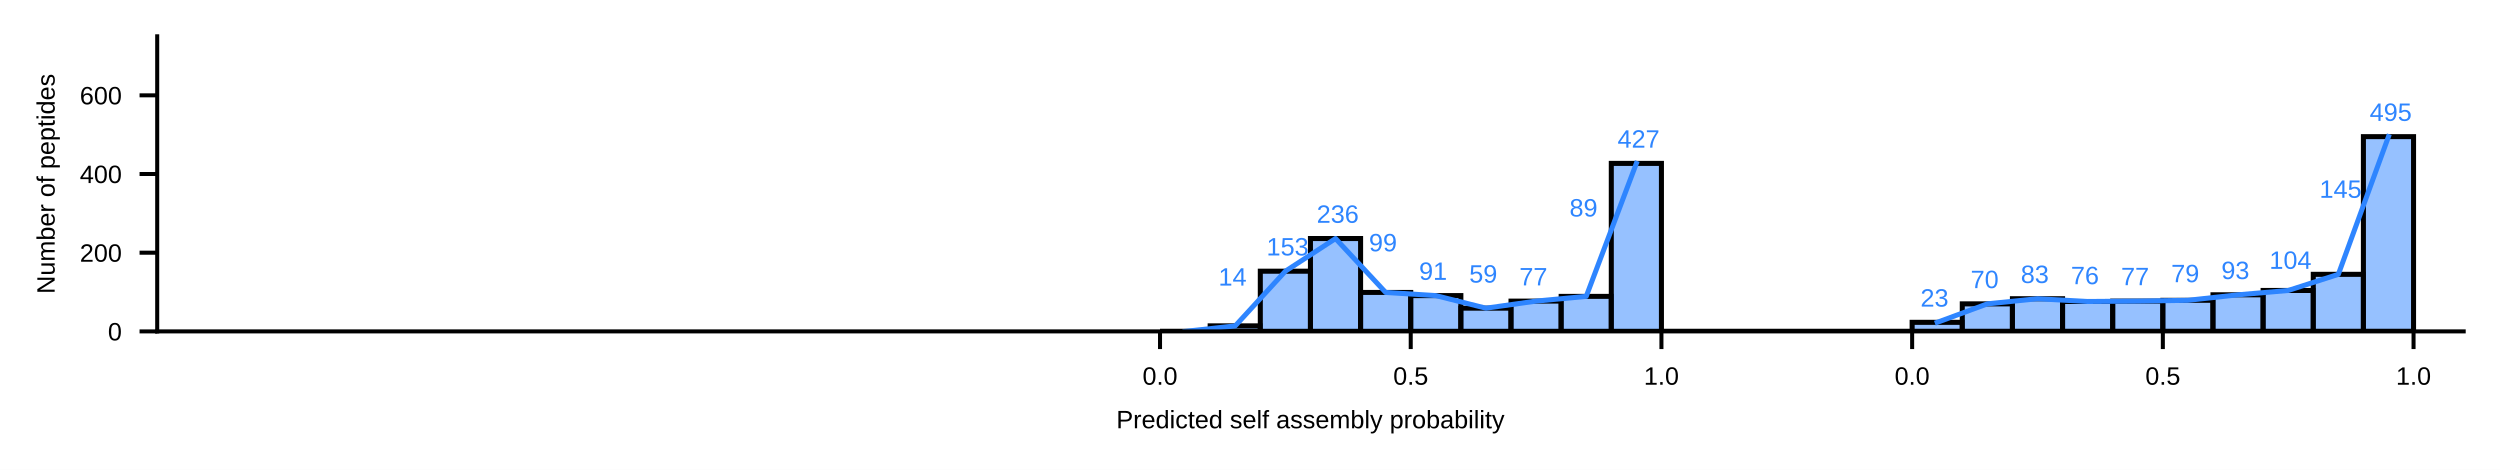
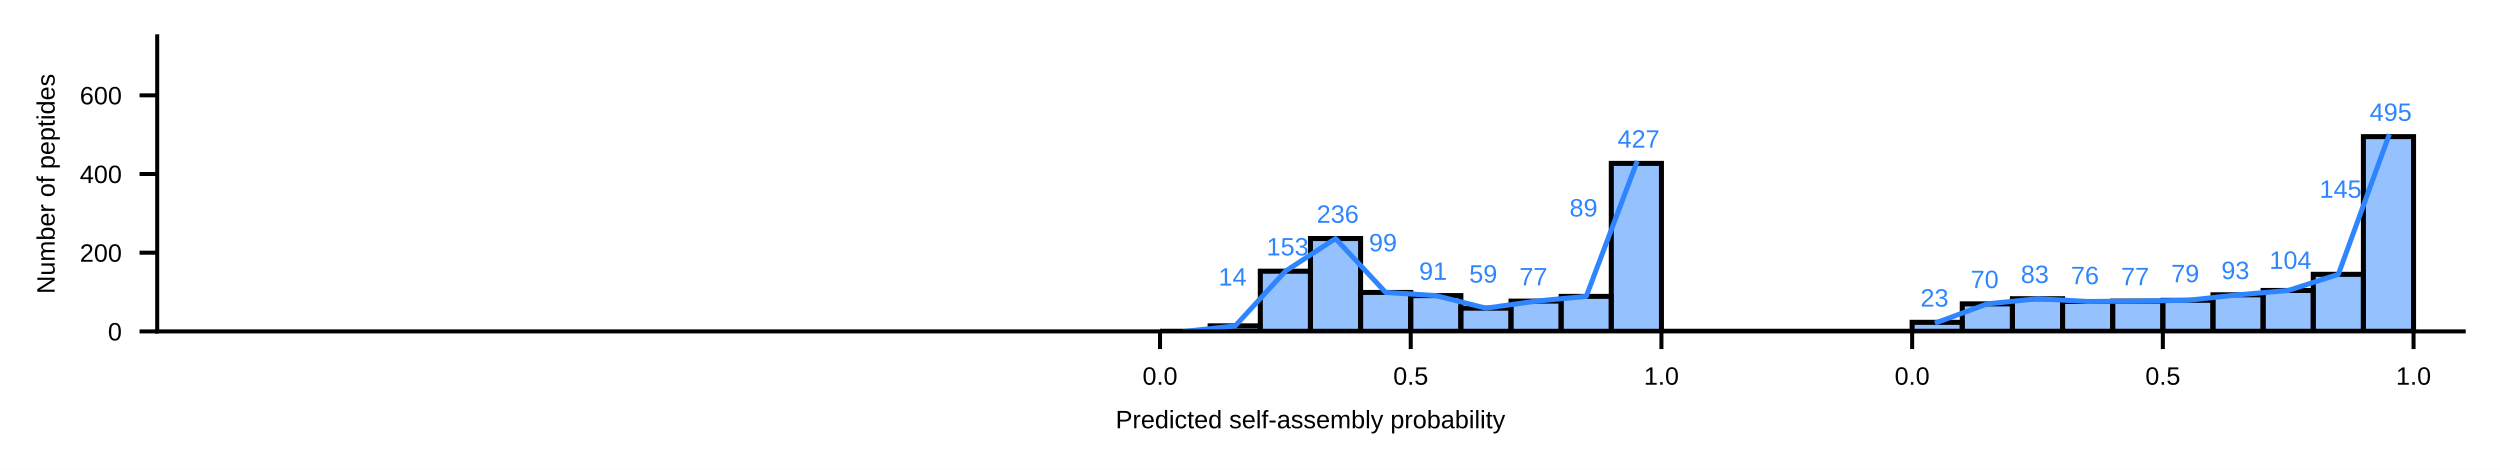
<svg xmlns="http://www.w3.org/2000/svg" xmlns:xlink="http://www.w3.org/1999/xlink" width="495.789pt" height="93.185pt" viewBox="0 0 495.789 93.185" version="1.1">
  <defs>
    <style type="text/css">*{stroke-linejoin: round; stroke-linecap: butt}</style>
  </defs>
  <g id="figure_1">
    <g id="patch_1">
      <path d="M 0 93.185  L 495.789 93.185  L 495.789 0  L 0 0  z " style="fill: #ffffff" />
    </g>
    <g id="axes_1">
      <g id="patch_2">
        <path d="M 31.175 65.72  L 488.589 65.72  L 488.589 7.2  L 31.175 7.2  z " style="fill: #ffffff" />
      </g>
      <g id="patch_3">
-         <path d="M 230.051 65.72  L 239.994 65.72  L 239.994 65.72  L 230.051 65.72  z " clip-path="url(#pbdc5699ead)" style="fill: #2e85ff; fill-opacity: 0.5; stroke: #000000; stroke-linejoin: miter" />
+         <path d="M 230.051 65.72  L 239.994 65.72  L 239.994 65.72  L 230.051 65.72  z " clip-path="url(#p6308f51f12)" style="fill: #2e85ff; fill-opacity: 0.5; stroke: #000000; stroke-linejoin: miter" />
      </g>
      <g id="patch_4">
-         <path d="M 239.994 65.72  L 249.938 65.72  L 249.938 65.72  L 239.994 65.72  z " clip-path="url(#pbdc5699ead)" style="fill: #2e85ff; fill-opacity: 0.5; stroke: #000000; stroke-linejoin: miter" />
+         <path d="M 239.994 65.72  L 249.938 65.72  L 249.938 65.72  L 239.994 65.72  z " clip-path="url(#p6308f51f12)" style="fill: #2e85ff; fill-opacity: 0.5; stroke: #000000; stroke-linejoin: miter" />
      </g>
      <g id="patch_5">
-         <path d="M 249.938 65.72  L 259.882 65.72  L 259.882 65.72  L 249.938 65.72  z " clip-path="url(#pbdc5699ead)" style="fill: #2e85ff; fill-opacity: 0.5; stroke: #000000; stroke-linejoin: miter" />
+         <path d="M 249.938 65.72  L 259.882 65.72  L 259.882 65.72  L 249.938 65.72  z " clip-path="url(#p6308f51f12)" style="fill: #2e85ff; fill-opacity: 0.5; stroke: #000000; stroke-linejoin: miter" />
      </g>
      <g id="patch_6">
-         <path d="M 259.882 65.72  L 269.826 65.72  L 269.826 65.72  L 259.882 65.72  z " clip-path="url(#pbdc5699ead)" style="fill: #2e85ff; fill-opacity: 0.5; stroke: #000000; stroke-linejoin: miter" />
+         <path d="M 259.882 65.72  L 269.826 65.72  L 269.826 65.72  L 259.882 65.72  z " clip-path="url(#p6308f51f12)" style="fill: #2e85ff; fill-opacity: 0.5; stroke: #000000; stroke-linejoin: miter" />
      </g>
      <g id="patch_7">
-         <path d="M 269.826 65.72  L 279.77 65.72  L 279.77 65.72  L 269.826 65.72  z " clip-path="url(#pbdc5699ead)" style="fill: #2e85ff; fill-opacity: 0.5; stroke: #000000; stroke-linejoin: miter" />
+         <path d="M 269.826 65.72  L 279.77 65.72  L 279.77 65.72  L 269.826 65.72  z " clip-path="url(#p6308f51f12)" style="fill: #2e85ff; fill-opacity: 0.5; stroke: #000000; stroke-linejoin: miter" />
      </g>
      <g id="patch_8">
-         <path d="M 279.77 65.72  L 289.713 65.72  L 289.713 65.72  L 279.77 65.72  z " clip-path="url(#pbdc5699ead)" style="fill: #2e85ff; fill-opacity: 0.5; stroke: #000000; stroke-linejoin: miter" />
+         <path d="M 279.77 65.72  L 289.713 65.72  L 289.713 65.72  L 279.77 65.72  z " clip-path="url(#p6308f51f12)" style="fill: #2e85ff; fill-opacity: 0.5; stroke: #000000; stroke-linejoin: miter" />
      </g>
      <g id="patch_9">
-         <path d="M 289.713 65.72  L 299.657 65.72  L 299.657 65.72  L 289.713 65.72  z " clip-path="url(#pbdc5699ead)" style="fill: #2e85ff; fill-opacity: 0.5; stroke: #000000; stroke-linejoin: miter" />
+         <path d="M 289.713 65.72  L 299.657 65.72  L 299.657 65.72  L 289.713 65.72  z " clip-path="url(#p6308f51f12)" style="fill: #2e85ff; fill-opacity: 0.5; stroke: #000000; stroke-linejoin: miter" />
      </g>
      <g id="patch_10">
-         <path d="M 299.657 65.72  L 309.601 65.72  L 309.601 65.72  L 299.657 65.72  z " clip-path="url(#pbdc5699ead)" style="fill: #2e85ff; fill-opacity: 0.5; stroke: #000000; stroke-linejoin: miter" />
+         <path d="M 299.657 65.72  L 309.601 65.72  L 309.601 65.72  L 299.657 65.72  z " clip-path="url(#p6308f51f12)" style="fill: #2e85ff; fill-opacity: 0.5; stroke: #000000; stroke-linejoin: miter" />
      </g>
      <g id="patch_11">
-         <path d="M 309.601 65.72  L 319.545 65.72  L 319.545 65.72  L 309.601 65.72  z " clip-path="url(#pbdc5699ead)" style="fill: #2e85ff; fill-opacity: 0.5; stroke: #000000; stroke-linejoin: miter" />
+         <path d="M 309.601 65.72  L 319.545 65.72  L 319.545 65.72  L 309.601 65.72  z " clip-path="url(#p6308f51f12)" style="fill: #2e85ff; fill-opacity: 0.5; stroke: #000000; stroke-linejoin: miter" />
      </g>
      <g id="patch_12">
-         <path d="M 319.545 65.72  L 329.488 65.72  L 329.488 65.72  L 319.545 65.72  z " clip-path="url(#pbdc5699ead)" style="fill: #2e85ff; fill-opacity: 0.5; stroke: #000000; stroke-linejoin: miter" />
+         <path d="M 319.545 65.72  L 329.488 65.72  L 329.488 65.72  L 319.545 65.72  z " clip-path="url(#p6308f51f12)" style="fill: #2e85ff; fill-opacity: 0.5; stroke: #000000; stroke-linejoin: miter" />
      </g>
      <g id="patch_13">
-         <path d="M 329.488 65.72  L 379.207 65.72  L 379.207 65.72  L 329.488 65.72  z " clip-path="url(#pbdc5699ead)" style="fill: #2e85ff; fill-opacity: 0.5; stroke: #000000; stroke-linejoin: miter" />
+         <path d="M 329.488 65.72  L 379.207 65.72  L 379.207 65.72  L 329.488 65.72  z " clip-path="url(#p6308f51f12)" style="fill: #2e85ff; fill-opacity: 0.5; stroke: #000000; stroke-linejoin: miter" />
      </g>
      <g id="patch_14">
-         <path d="M 379.207 65.72  L 389.151 65.72  L 389.151 63.925  L 379.207 63.925  z " clip-path="url(#pbdc5699ead)" style="fill: #2e85ff; fill-opacity: 0.5; stroke: #000000; stroke-linejoin: miter" />
+         <path d="M 379.207 65.72  L 389.151 65.72  L 389.151 63.925  L 379.207 63.925  z " clip-path="url(#p6308f51f12)" style="fill: #2e85ff; fill-opacity: 0.5; stroke: #000000; stroke-linejoin: miter" />
      </g>
      <g id="patch_15">
-         <path d="M 389.151 65.72  L 399.095 65.72  L 399.095 60.258  L 389.151 60.258  z " clip-path="url(#pbdc5699ead)" style="fill: #2e85ff; fill-opacity: 0.5; stroke: #000000; stroke-linejoin: miter" />
+         <path d="M 389.151 65.72  L 399.095 65.72  L 399.095 60.258  L 389.151 60.258  z " clip-path="url(#p6308f51f12)" style="fill: #2e85ff; fill-opacity: 0.5; stroke: #000000; stroke-linejoin: miter" />
      </g>
      <g id="patch_16">
-         <path d="M 399.095 65.72  L 409.039 65.72  L 409.039 59.244  L 399.095 59.244  z " clip-path="url(#pbdc5699ead)" style="fill: #2e85ff; fill-opacity: 0.5; stroke: #000000; stroke-linejoin: miter" />
+         <path d="M 399.095 65.72  L 409.039 65.72  L 409.039 59.244  L 399.095 59.244  z " clip-path="url(#p6308f51f12)" style="fill: #2e85ff; fill-opacity: 0.5; stroke: #000000; stroke-linejoin: miter" />
      </g>
      <g id="patch_17">
-         <path d="M 409.039 65.72  L 418.983 65.72  L 418.983 59.79  L 409.039 59.79  z " clip-path="url(#pbdc5699ead)" style="fill: #2e85ff; fill-opacity: 0.5; stroke: #000000; stroke-linejoin: miter" />
+         <path d="M 409.039 65.72  L 418.983 65.72  L 418.983 59.79  L 409.039 59.79  z " clip-path="url(#p6308f51f12)" style="fill: #2e85ff; fill-opacity: 0.5; stroke: #000000; stroke-linejoin: miter" />
      </g>
      <g id="patch_18">
-         <path d="M 418.983 65.72  L 428.926 65.72  L 428.926 59.712  L 418.983 59.712  z " clip-path="url(#pbdc5699ead)" style="fill: #2e85ff; fill-opacity: 0.5; stroke: #000000; stroke-linejoin: miter" />
+         <path d="M 418.983 65.72  L 428.926 65.72  L 428.926 59.712  L 418.983 59.712  z " clip-path="url(#p6308f51f12)" style="fill: #2e85ff; fill-opacity: 0.5; stroke: #000000; stroke-linejoin: miter" />
      </g>
      <g id="patch_19">
-         <path d="M 428.926 65.72  L 438.87 65.72  L 438.87 59.556  L 428.926 59.556  z " clip-path="url(#pbdc5699ead)" style="fill: #2e85ff; fill-opacity: 0.5; stroke: #000000; stroke-linejoin: miter" />
+         <path d="M 428.926 65.72  L 438.87 65.72  L 438.87 59.556  L 428.926 59.556  z " clip-path="url(#p6308f51f12)" style="fill: #2e85ff; fill-opacity: 0.5; stroke: #000000; stroke-linejoin: miter" />
      </g>
      <g id="patch_20">
-         <path d="M 438.87 65.72  L 448.814 65.72  L 448.814 58.464  L 438.87 58.464  z " clip-path="url(#pbdc5699ead)" style="fill: #2e85ff; fill-opacity: 0.5; stroke: #000000; stroke-linejoin: miter" />
+         <path d="M 438.87 65.72  L 448.814 65.72  L 448.814 58.464  L 438.87 58.464  z " clip-path="url(#p6308f51f12)" style="fill: #2e85ff; fill-opacity: 0.5; stroke: #000000; stroke-linejoin: miter" />
      </g>
      <g id="patch_21">
-         <path d="M 448.814 65.72  L 458.758 65.72  L 458.758 57.605  L 448.814 57.605  z " clip-path="url(#pbdc5699ead)" style="fill: #2e85ff; fill-opacity: 0.5; stroke: #000000; stroke-linejoin: miter" />
+         <path d="M 448.814 65.72  L 458.758 65.72  L 458.758 57.605  L 448.814 57.605  z " clip-path="url(#p6308f51f12)" style="fill: #2e85ff; fill-opacity: 0.5; stroke: #000000; stroke-linejoin: miter" />
      </g>
      <g id="patch_22">
-         <path d="M 458.758 65.72  L 468.701 65.72  L 468.701 54.406  L 458.758 54.406  z " clip-path="url(#pbdc5699ead)" style="fill: #2e85ff; fill-opacity: 0.5; stroke: #000000; stroke-linejoin: miter" />
+         <path d="M 458.758 65.72  L 468.701 65.72  L 468.701 54.406  L 458.758 54.406  z " clip-path="url(#p6308f51f12)" style="fill: #2e85ff; fill-opacity: 0.5; stroke: #000000; stroke-linejoin: miter" />
      </g>
      <g id="patch_23">
-         <path d="M 468.701 65.72  L 478.645 65.72  L 478.645 27.097  L 468.701 27.097  z " clip-path="url(#pbdc5699ead)" style="fill: #2e85ff; fill-opacity: 0.5; stroke: #000000; stroke-linejoin: miter" />
+         <path d="M 468.701 65.72  L 478.645 65.72  L 478.645 27.097  L 468.701 27.097  z " clip-path="url(#p6308f51f12)" style="fill: #2e85ff; fill-opacity: 0.5; stroke: #000000; stroke-linejoin: miter" />
      </g>
      <g id="patch_24">
-         <path d="M 230.051 65.72  L 239.994 65.72  L 239.994 65.72  L 230.051 65.72  z " clip-path="url(#pbdc5699ead)" style="fill: #2e85ff; fill-opacity: 0.5; stroke: #000000; stroke-linejoin: miter" />
+         <path d="M 230.051 65.72  L 239.994 65.72  L 239.994 65.72  L 230.051 65.72  z " clip-path="url(#p6308f51f12)" style="fill: #2e85ff; fill-opacity: 0.5; stroke: #000000; stroke-linejoin: miter" />
      </g>
      <g id="patch_25">
-         <path d="M 239.994 65.72  L 249.938 65.72  L 249.938 64.628  L 239.994 64.628  z " clip-path="url(#pbdc5699ead)" style="fill: #2e85ff; fill-opacity: 0.5; stroke: #000000; stroke-linejoin: miter" />
+         <path d="M 239.994 65.72  L 249.938 65.72  L 249.938 64.628  L 239.994 64.628  z " clip-path="url(#p6308f51f12)" style="fill: #2e85ff; fill-opacity: 0.5; stroke: #000000; stroke-linejoin: miter" />
      </g>
      <g id="patch_26">
-         <path d="M 249.938 65.72  L 259.882 65.72  L 259.882 53.782  L 249.938 53.782  z " clip-path="url(#pbdc5699ead)" style="fill: #2e85ff; fill-opacity: 0.5; stroke: #000000; stroke-linejoin: miter" />
+         <path d="M 249.938 65.72  L 259.882 65.72  L 259.882 53.782  L 249.938 53.782  z " clip-path="url(#p6308f51f12)" style="fill: #2e85ff; fill-opacity: 0.5; stroke: #000000; stroke-linejoin: miter" />
      </g>
      <g id="patch_27">
-         <path d="M 259.882 65.72  L 269.826 65.72  L 269.826 47.306  L 259.882 47.306  z " clip-path="url(#pbdc5699ead)" style="fill: #2e85ff; fill-opacity: 0.5; stroke: #000000; stroke-linejoin: miter" />
+         <path d="M 259.882 65.72  L 269.826 65.72  L 269.826 47.306  L 259.882 47.306  z " clip-path="url(#p6308f51f12)" style="fill: #2e85ff; fill-opacity: 0.5; stroke: #000000; stroke-linejoin: miter" />
      </g>
      <g id="patch_28">
-         <path d="M 269.826 65.72  L 279.77 65.72  L 279.77 57.995  L 269.826 57.995  z " clip-path="url(#pbdc5699ead)" style="fill: #2e85ff; fill-opacity: 0.5; stroke: #000000; stroke-linejoin: miter" />
+         <path d="M 269.826 65.72  L 279.77 65.72  L 279.77 57.995  L 269.826 57.995  z " clip-path="url(#p6308f51f12)" style="fill: #2e85ff; fill-opacity: 0.5; stroke: #000000; stroke-linejoin: miter" />
      </g>
      <g id="patch_29">
-         <path d="M 279.77 65.72  L 289.713 65.72  L 289.713 58.62  L 279.77 58.62  z " clip-path="url(#pbdc5699ead)" style="fill: #2e85ff; fill-opacity: 0.5; stroke: #000000; stroke-linejoin: miter" />
+         <path d="M 279.77 65.72  L 289.713 65.72  L 289.713 58.62  L 279.77 58.62  z " clip-path="url(#p6308f51f12)" style="fill: #2e85ff; fill-opacity: 0.5; stroke: #000000; stroke-linejoin: miter" />
      </g>
      <g id="patch_30">
-         <path d="M 289.713 65.72  L 299.657 65.72  L 299.657 61.116  L 289.713 61.116  z " clip-path="url(#pbdc5699ead)" style="fill: #2e85ff; fill-opacity: 0.5; stroke: #000000; stroke-linejoin: miter" />
+         <path d="M 289.713 65.72  L 299.657 65.72  L 299.657 61.116  L 289.713 61.116  z " clip-path="url(#p6308f51f12)" style="fill: #2e85ff; fill-opacity: 0.5; stroke: #000000; stroke-linejoin: miter" />
      </g>
      <g id="patch_31">
-         <path d="M 299.657 65.72  L 309.601 65.72  L 309.601 59.712  L 299.657 59.712  z " clip-path="url(#pbdc5699ead)" style="fill: #2e85ff; fill-opacity: 0.5; stroke: #000000; stroke-linejoin: miter" />
+         <path d="M 299.657 65.72  L 309.601 65.72  L 309.601 59.712  L 299.657 59.712  z " clip-path="url(#p6308f51f12)" style="fill: #2e85ff; fill-opacity: 0.5; stroke: #000000; stroke-linejoin: miter" />
      </g>
      <g id="patch_32">
-         <path d="M 309.601 65.72  L 319.545 65.72  L 319.545 58.776  L 309.601 58.776  z " clip-path="url(#pbdc5699ead)" style="fill: #2e85ff; fill-opacity: 0.5; stroke: #000000; stroke-linejoin: miter" />
+         <path d="M 309.601 65.72  L 319.545 65.72  L 319.545 58.776  L 309.601 58.776  z " clip-path="url(#p6308f51f12)" style="fill: #2e85ff; fill-opacity: 0.5; stroke: #000000; stroke-linejoin: miter" />
      </g>
      <g id="patch_33">
-         <path d="M 319.545 65.72  L 329.488 65.72  L 329.488 32.403  L 319.545 32.403  z " clip-path="url(#pbdc5699ead)" style="fill: #2e85ff; fill-opacity: 0.5; stroke: #000000; stroke-linejoin: miter" />
+         <path d="M 319.545 65.72  L 329.488 65.72  L 329.488 32.403  L 319.545 32.403  z " clip-path="url(#p6308f51f12)" style="fill: #2e85ff; fill-opacity: 0.5; stroke: #000000; stroke-linejoin: miter" />
      </g>
      <g id="patch_34">
-         <path d="M 329.488 65.72  L 379.207 65.72  L 379.207 65.72  L 329.488 65.72  z " clip-path="url(#pbdc5699ead)" style="fill: #2e85ff; fill-opacity: 0.5; stroke: #000000; stroke-linejoin: miter" />
+         <path d="M 329.488 65.72  L 379.207 65.72  L 379.207 65.72  L 329.488 65.72  z " clip-path="url(#p6308f51f12)" style="fill: #2e85ff; fill-opacity: 0.5; stroke: #000000; stroke-linejoin: miter" />
      </g>
      <g id="patch_35">
-         <path d="M 379.207 65.72  L 389.151 65.72  L 389.151 65.72  L 379.207 65.72  z " clip-path="url(#pbdc5699ead)" style="fill: #2e85ff; fill-opacity: 0.5; stroke: #000000; stroke-linejoin: miter" />
+         <path d="M 379.207 65.72  L 389.151 65.72  L 389.151 65.72  L 379.207 65.72  z " clip-path="url(#p6308f51f12)" style="fill: #2e85ff; fill-opacity: 0.5; stroke: #000000; stroke-linejoin: miter" />
      </g>
      <g id="patch_36">
-         <path d="M 389.151 65.72  L 399.095 65.72  L 399.095 65.72  L 389.151 65.72  z " clip-path="url(#pbdc5699ead)" style="fill: #2e85ff; fill-opacity: 0.5; stroke: #000000; stroke-linejoin: miter" />
+         <path d="M 389.151 65.72  L 399.095 65.72  L 399.095 65.72  L 389.151 65.72  z " clip-path="url(#p6308f51f12)" style="fill: #2e85ff; fill-opacity: 0.5; stroke: #000000; stroke-linejoin: miter" />
      </g>
      <g id="patch_37">
-         <path d="M 399.095 65.72  L 409.039 65.72  L 409.039 65.72  L 399.095 65.72  z " clip-path="url(#pbdc5699ead)" style="fill: #2e85ff; fill-opacity: 0.5; stroke: #000000; stroke-linejoin: miter" />
+         <path d="M 399.095 65.72  L 409.039 65.72  L 409.039 65.72  L 399.095 65.72  z " clip-path="url(#p6308f51f12)" style="fill: #2e85ff; fill-opacity: 0.5; stroke: #000000; stroke-linejoin: miter" />
      </g>
      <g id="patch_38">
-         <path d="M 409.039 65.72  L 418.983 65.72  L 418.983 65.72  L 409.039 65.72  z " clip-path="url(#pbdc5699ead)" style="fill: #2e85ff; fill-opacity: 0.5; stroke: #000000; stroke-linejoin: miter" />
+         <path d="M 409.039 65.72  L 418.983 65.72  L 418.983 65.72  L 409.039 65.72  z " clip-path="url(#p6308f51f12)" style="fill: #2e85ff; fill-opacity: 0.5; stroke: #000000; stroke-linejoin: miter" />
      </g>
      <g id="patch_39">
-         <path d="M 418.983 65.72  L 428.926 65.72  L 428.926 65.72  L 418.983 65.72  z " clip-path="url(#pbdc5699ead)" style="fill: #2e85ff; fill-opacity: 0.5; stroke: #000000; stroke-linejoin: miter" />
+         <path d="M 418.983 65.72  L 428.926 65.72  L 428.926 65.72  L 418.983 65.72  z " clip-path="url(#p6308f51f12)" style="fill: #2e85ff; fill-opacity: 0.5; stroke: #000000; stroke-linejoin: miter" />
      </g>
      <g id="patch_40">
-         <path d="M 428.926 65.72  L 438.87 65.72  L 438.87 65.72  L 428.926 65.72  z " clip-path="url(#pbdc5699ead)" style="fill: #2e85ff; fill-opacity: 0.5; stroke: #000000; stroke-linejoin: miter" />
+         <path d="M 428.926 65.72  L 438.87 65.72  L 438.87 65.72  L 428.926 65.72  z " clip-path="url(#p6308f51f12)" style="fill: #2e85ff; fill-opacity: 0.5; stroke: #000000; stroke-linejoin: miter" />
      </g>
      <g id="patch_41">
-         <path d="M 438.87 65.72  L 448.814 65.72  L 448.814 65.72  L 438.87 65.72  z " clip-path="url(#pbdc5699ead)" style="fill: #2e85ff; fill-opacity: 0.5; stroke: #000000; stroke-linejoin: miter" />
+         <path d="M 438.87 65.72  L 448.814 65.72  L 448.814 65.72  L 438.87 65.72  z " clip-path="url(#p6308f51f12)" style="fill: #2e85ff; fill-opacity: 0.5; stroke: #000000; stroke-linejoin: miter" />
      </g>
      <g id="patch_42">
-         <path d="M 448.814 65.72  L 458.758 65.72  L 458.758 65.72  L 448.814 65.72  z " clip-path="url(#pbdc5699ead)" style="fill: #2e85ff; fill-opacity: 0.5; stroke: #000000; stroke-linejoin: miter" />
+         <path d="M 448.814 65.72  L 458.758 65.72  L 458.758 65.72  L 448.814 65.72  z " clip-path="url(#p6308f51f12)" style="fill: #2e85ff; fill-opacity: 0.5; stroke: #000000; stroke-linejoin: miter" />
      </g>
      <g id="patch_43">
-         <path d="M 458.758 65.72  L 468.701 65.72  L 468.701 65.72  L 458.758 65.72  z " clip-path="url(#pbdc5699ead)" style="fill: #2e85ff; fill-opacity: 0.5; stroke: #000000; stroke-linejoin: miter" />
+         <path d="M 458.758 65.72  L 468.701 65.72  L 468.701 65.72  L 458.758 65.72  z " clip-path="url(#p6308f51f12)" style="fill: #2e85ff; fill-opacity: 0.5; stroke: #000000; stroke-linejoin: miter" />
      </g>
      <g id="patch_44">
-         <path d="M 468.701 65.72  L 478.645 65.72  L 478.645 65.72  L 468.701 65.72  z " clip-path="url(#pbdc5699ead)" style="fill: #2e85ff; fill-opacity: 0.5; stroke: #000000; stroke-linejoin: miter" />
+         <path d="M 468.701 65.72  L 478.645 65.72  L 478.645 65.72  L 468.701 65.72  z " clip-path="url(#p6308f51f12)" style="fill: #2e85ff; fill-opacity: 0.5; stroke: #000000; stroke-linejoin: miter" />
      </g>
      <g id="matplotlib.axis_1">
        <g id="xtick_1">
          <g id="line2d_1">
            <defs>
-               <path id="ma16f2bd6ea" d="M 0 0  L 0 3.5  " style="stroke: #000000; stroke-width: 0.8" />
+               <path id="m60ca35c5c6" d="M 0 0  L 0 3.5  " style="stroke: #000000; stroke-width: 0.8" />
            </defs>
            <g>
-               <use xlink:href="#ma16f2bd6ea" x="230.051" y="65.72" style="stroke: #000000; stroke-width: 0.8" />
+               <use xlink:href="#m60ca35c5c6" x="230.051" y="65.72" style="stroke: #000000; stroke-width: 0.8" />
            </g>
          </g>
          <g id="text_1">
            <text style="font: 5px 'Arial'; text-anchor: middle" x="230.051" y="76.299" transform="rotate(-0 230.0507 76.29891)">0.0</text>
          </g>
        </g>
        <g id="xtick_2">
          <g id="line2d_2">
            <g>
-               <use xlink:href="#ma16f2bd6ea" x="279.77" y="65.72" style="stroke: #000000; stroke-width: 0.8" />
+               <use xlink:href="#m60ca35c5c6" x="279.77" y="65.72" style="stroke: #000000; stroke-width: 0.8" />
            </g>
          </g>
          <g id="text_2">
            <text style="font: 5px 'Arial'; text-anchor: middle" x="279.77" y="76.299" transform="rotate(-0 279.7696 76.29891)">0.5</text>
          </g>
        </g>
        <g id="xtick_3">
          <g id="line2d_3">
            <g>
-               <use xlink:href="#ma16f2bd6ea" x="329.488" y="65.72" style="stroke: #000000; stroke-width: 0.8" />
+               <use xlink:href="#m60ca35c5c6" x="329.488" y="65.72" style="stroke: #000000; stroke-width: 0.8" />
            </g>
          </g>
          <g id="text_3">
            <text style="font: 5px 'Arial'; text-anchor: middle" x="329.488" y="76.299" transform="rotate(-0 329.4885 76.29891)">1.0</text>
          </g>
        </g>
        <g id="xtick_4">
          <g id="line2d_4">
            <g>
-               <use xlink:href="#ma16f2bd6ea" x="379.207" y="65.72" style="stroke: #000000; stroke-width: 0.8" />
+               <use xlink:href="#m60ca35c5c6" x="379.207" y="65.72" style="stroke: #000000; stroke-width: 0.8" />
            </g>
          </g>
          <g id="text_4">
            <text style="font: 5px 'Arial'; text-anchor: middle" x="379.207" y="76.299" transform="rotate(-0 379.2074 76.29891)">0.0</text>
          </g>
        </g>
        <g id="xtick_5">
          <g id="line2d_5">
            <g>
-               <use xlink:href="#ma16f2bd6ea" x="428.926" y="65.72" style="stroke: #000000; stroke-width: 0.8" />
+               <use xlink:href="#m60ca35c5c6" x="428.926" y="65.72" style="stroke: #000000; stroke-width: 0.8" />
            </g>
          </g>
          <g id="text_5">
            <text style="font: 5px 'Arial'; text-anchor: middle" x="428.926" y="76.299" transform="rotate(-0 428.9263 76.29891)">0.5</text>
          </g>
        </g>
        <g id="xtick_6">
          <g id="line2d_6">
            <g>
-               <use xlink:href="#ma16f2bd6ea" x="478.645" y="65.72" style="stroke: #000000; stroke-width: 0.8" />
+               <use xlink:href="#m60ca35c5c6" x="478.645" y="65.72" style="stroke: #000000; stroke-width: 0.8" />
            </g>
          </g>
          <g id="text_6">
            <text style="font: 5px 'Arial'; text-anchor: middle" x="478.645" y="76.299" transform="rotate(-0 478.6452 76.29891)">1.0</text>
          </g>
        </g>
        <g id="text_7">
-           <text style="font: 5px 'Arial'; text-anchor: middle" x="259.882" y="84.933" transform="rotate(-0 259.882 84.9325)">Predicted self assembly probability</text>
+           <text style="font: 5px 'Arial'; text-anchor: middle" x="259.882" y="84.933" transform="rotate(-0 259.882 84.9325)">Predicted self-assembly probability</text>
        </g>
      </g>
      <g id="matplotlib.axis_2">
        <g id="ytick_1">
          <g id="line2d_7">
            <defs>
-               <path id="m4bcda195bd" d="M 0 0  L -3.5 0  " style="stroke: #000000; stroke-width: 0.8" />
+               <path id="me6471cb33b" d="M 0 0  L -3.5 0  " style="stroke: #000000; stroke-width: 0.8" />
            </defs>
            <g>
-               <use xlink:href="#m4bcda195bd" x="31.175" y="65.72" style="stroke: #000000; stroke-width: 0.8" />
+               <use xlink:href="#me6471cb33b" x="31.175" y="65.72" style="stroke: #000000; stroke-width: 0.8" />
            </g>
          </g>
          <g id="text_8">
            <text style="font: 5px 'Arial'; text-anchor: end" x="24.175" y="67.509" transform="rotate(-0 24.175 67.50945)">0</text>
          </g>
        </g>
        <g id="ytick_2">
          <g id="line2d_8">
            <g>
-               <use xlink:href="#m4bcda195bd" x="31.175" y="50.115" style="stroke: #000000; stroke-width: 0.8" />
+               <use xlink:href="#me6471cb33b" x="31.175" y="50.115" style="stroke: #000000; stroke-width: 0.8" />
            </g>
          </g>
          <g id="text_9">
            <text style="font: 5px 'Arial'; text-anchor: end" x="24.175" y="51.904" transform="rotate(-0 24.175 51.90412)">200</text>
          </g>
        </g>
        <g id="ytick_3">
          <g id="line2d_9">
            <g>
-               <use xlink:href="#m4bcda195bd" x="31.175" y="34.509" style="stroke: #000000; stroke-width: 0.8" />
+               <use xlink:href="#me6471cb33b" x="31.175" y="34.509" style="stroke: #000000; stroke-width: 0.8" />
            </g>
          </g>
          <g id="text_10">
            <text style="font: 5px 'Arial'; text-anchor: end" x="24.175" y="36.299" transform="rotate(-0 24.175 36.29879)">400</text>
          </g>
        </g>
        <g id="ytick_4">
          <g id="line2d_10">
            <g>
-               <use xlink:href="#m4bcda195bd" x="31.175" y="18.904" style="stroke: #000000; stroke-width: 0.8" />
+               <use xlink:href="#me6471cb33b" x="31.175" y="18.904" style="stroke: #000000; stroke-width: 0.8" />
            </g>
          </g>
          <g id="text_11">
            <text style="font: 5px 'Arial'; text-anchor: end" x="24.175" y="20.693" transform="rotate(-0 24.175 20.69345)">600</text>
          </g>
        </g>
        <g id="text_12">
          <text style="font: 5px 'Arial'; text-anchor: middle" x="10.84" y="36.46" transform="rotate(-90 10.83984 36.46)">Number of peptides</text>
        </g>
      </g>
      <g id="line2d_11">
-         <path d="M 235.023 65.72  L 244.966 64.628  L 254.91 53.782  L 264.854 47.306  L 274.798 57.995  L 284.741 58.62  L 294.685 61.116  L 304.629 59.712  L 314.573 58.776  L 324.517 32.403  " clip-path="url(#pbdc5699ead)" style="fill: none; stroke: #2e85ff; stroke-linecap: square" />
+         <path d="M 235.023 65.72  L 244.966 64.628  L 254.91 53.782  L 264.854 47.306  L 274.798 57.995  L 284.741 58.62  L 294.685 61.116  L 304.629 59.712  L 314.573 58.776  L 324.517 32.403  " clip-path="url(#p6308f51f12)" style="fill: none; stroke: #2e85ff; stroke-linecap: square" />
      </g>
      <g id="line2d_12">
-         <path d="M 384.179 63.925  L 394.123 60.258  L 404.067 59.244  L 414.011 59.79  L 423.954 59.712  L 433.898 59.556  L 443.842 58.464  L 453.786 57.605  L 463.73 54.406  L 473.673 27.097  " clip-path="url(#pbdc5699ead)" style="fill: none; stroke: #2e85ff; stroke-linecap: square" />
+         <path d="M 384.179 63.925  L 394.123 60.258  L 404.067 59.244  L 414.011 59.79  L 423.954 59.712  L 433.898 59.556  L 443.842 58.464  L 453.786 57.605  L 463.73 54.406  L 473.673 27.097  " clip-path="url(#p6308f51f12)" style="fill: none; stroke: #2e85ff; stroke-linecap: square" />
      </g>
      <g id="patch_45">
        <path d="M 31.175 65.72  L 31.175 7.2  " style="fill: none; stroke: #000000; stroke-width: 0.8; stroke-linejoin: miter; stroke-linecap: square" />
      </g>
      <g id="patch_46">
        <path d="M 31.175 65.72  L 488.589 65.72  " style="fill: none; stroke: #000000; stroke-width: 0.8; stroke-linejoin: miter; stroke-linecap: square" />
      </g>
      <g id="text_13">
        <text style="fill: #2e85ff; font: 5px 'Arial'; text-anchor: start" x="241.652" y="56.63" transform="rotate(-0 241.6517 56.62989)">14</text>
      </g>
      <g id="text_14">
        <text style="fill: #2e85ff; font: 5px 'Arial'; text-anchor: start" x="251.181" y="50.661" transform="rotate(-0 251.1812 50.66085)">153</text>
      </g>
      <g id="text_15">
        <text style="fill: #2e85ff; font: 5px 'Arial'; text-anchor: start" x="261.125" y="44.185" transform="rotate(-0 261.125 44.18464)">236</text>
      </g>
      <g id="text_16">
        <text style="fill: #2e85ff; font: 5px 'Arial'; text-anchor: start" x="271.483" y="49.842" transform="rotate(-0 271.4831 49.84157)">99</text>
      </g>
      <g id="text_17">
        <text style="fill: #2e85ff; font: 5px 'Arial'; text-anchor: start" x="281.427" y="55.499" transform="rotate(-0 281.4269 55.49851)">91</text>
      </g>
      <g id="text_18">
        <text style="fill: #2e85ff; font: 5px 'Arial'; text-anchor: start" x="291.371" y="56.045" transform="rotate(-0 291.3706 56.04469)">59</text>
      </g>
      <g id="text_19">
        <text style="fill: #2e85ff; font: 5px 'Arial'; text-anchor: start" x="301.314" y="56.591" transform="rotate(-0 301.3144 56.59088)">77</text>
      </g>
      <g id="text_20">
        <text style="fill: #2e85ff; font: 5px 'Arial'; text-anchor: start" x="311.258" y="42.936" transform="rotate(-0 311.2582 42.93621)">89</text>
      </g>
      <g id="text_21">
        <text style="fill: #2e85ff; font: 5px 'Arial'; text-anchor: start" x="320.788" y="29.282" transform="rotate(-0 320.7877 29.28155)">427</text>
      </g>
      <g id="text_22">
        <text style="fill: #2e85ff; font: 5px 'Arial'; text-anchor: start" x="380.865" y="60.804" transform="rotate(-0 380.8647 60.80432)">23</text>
      </g>
      <g id="text_23">
        <text style="fill: #2e85ff; font: 5px 'Arial'; text-anchor: start" x="390.808" y="57.137" transform="rotate(-0 390.8085 57.13707)">70</text>
      </g>
      <g id="text_24">
        <text style="fill: #2e85ff; font: 5px 'Arial'; text-anchor: start" x="400.752" y="56.123" transform="rotate(-0 400.7523 56.12272)">83</text>
      </g>
      <g id="text_25">
        <text style="fill: #2e85ff; font: 5px 'Arial'; text-anchor: start" x="410.696" y="56.357" transform="rotate(-0 410.696 56.3568)">76</text>
      </g>
      <g id="text_26">
        <text style="fill: #2e85ff; font: 5px 'Arial'; text-anchor: start" x="420.64" y="56.552" transform="rotate(-0 420.6398 56.55187)">77</text>
      </g>
      <g id="text_27">
        <text style="fill: #2e85ff; font: 5px 'Arial'; text-anchor: start" x="430.584" y="55.967" transform="rotate(-0 430.5836 55.96667)">79</text>
      </g>
      <g id="text_28">
        <text style="fill: #2e85ff; font: 5px 'Arial'; text-anchor: start" x="440.527" y="55.342" transform="rotate(-0 440.5274 55.34245)">93</text>
      </g>
      <g id="text_29">
        <text style="fill: #2e85ff; font: 5px 'Arial'; text-anchor: start" x="450.057" y="53.314" transform="rotate(-0 450.0568 53.31376)">104</text>
      </g>
      <g id="text_30">
        <text style="fill: #2e85ff; font: 5px 'Arial'; text-anchor: start" x="460.001" y="39.23" transform="rotate(-0 460.0006 39.22995)">145</text>
      </g>
      <g id="text_31">
        <text style="fill: #2e85ff; font: 5px 'Arial'; text-anchor: start" x="469.944" y="23.976" transform="rotate(-0 469.9444 23.97573)">495</text>
      </g>
    </g>
  </g>
  <defs>
-     <clipPath id="pbdc5699ead">
+     <clipPath id="p6308f51f12">
      <rect x="31.175" y="7.2" width="457.414" height="58.52" />
    </clipPath>
  </defs>
</svg>
